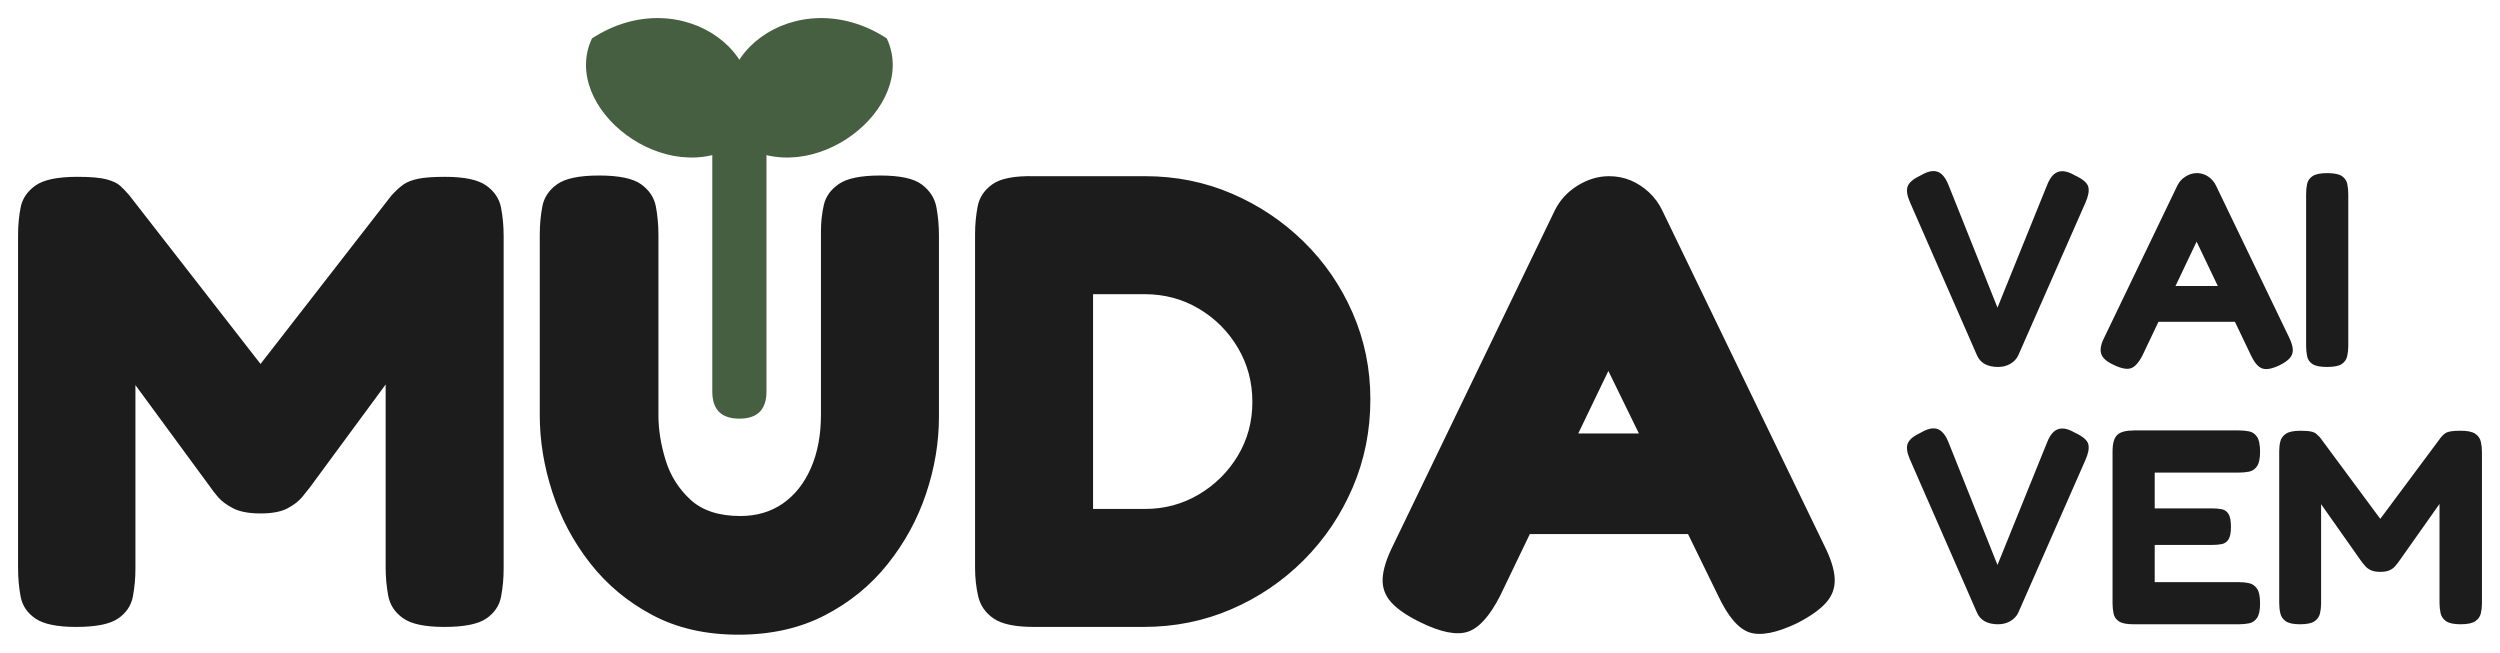
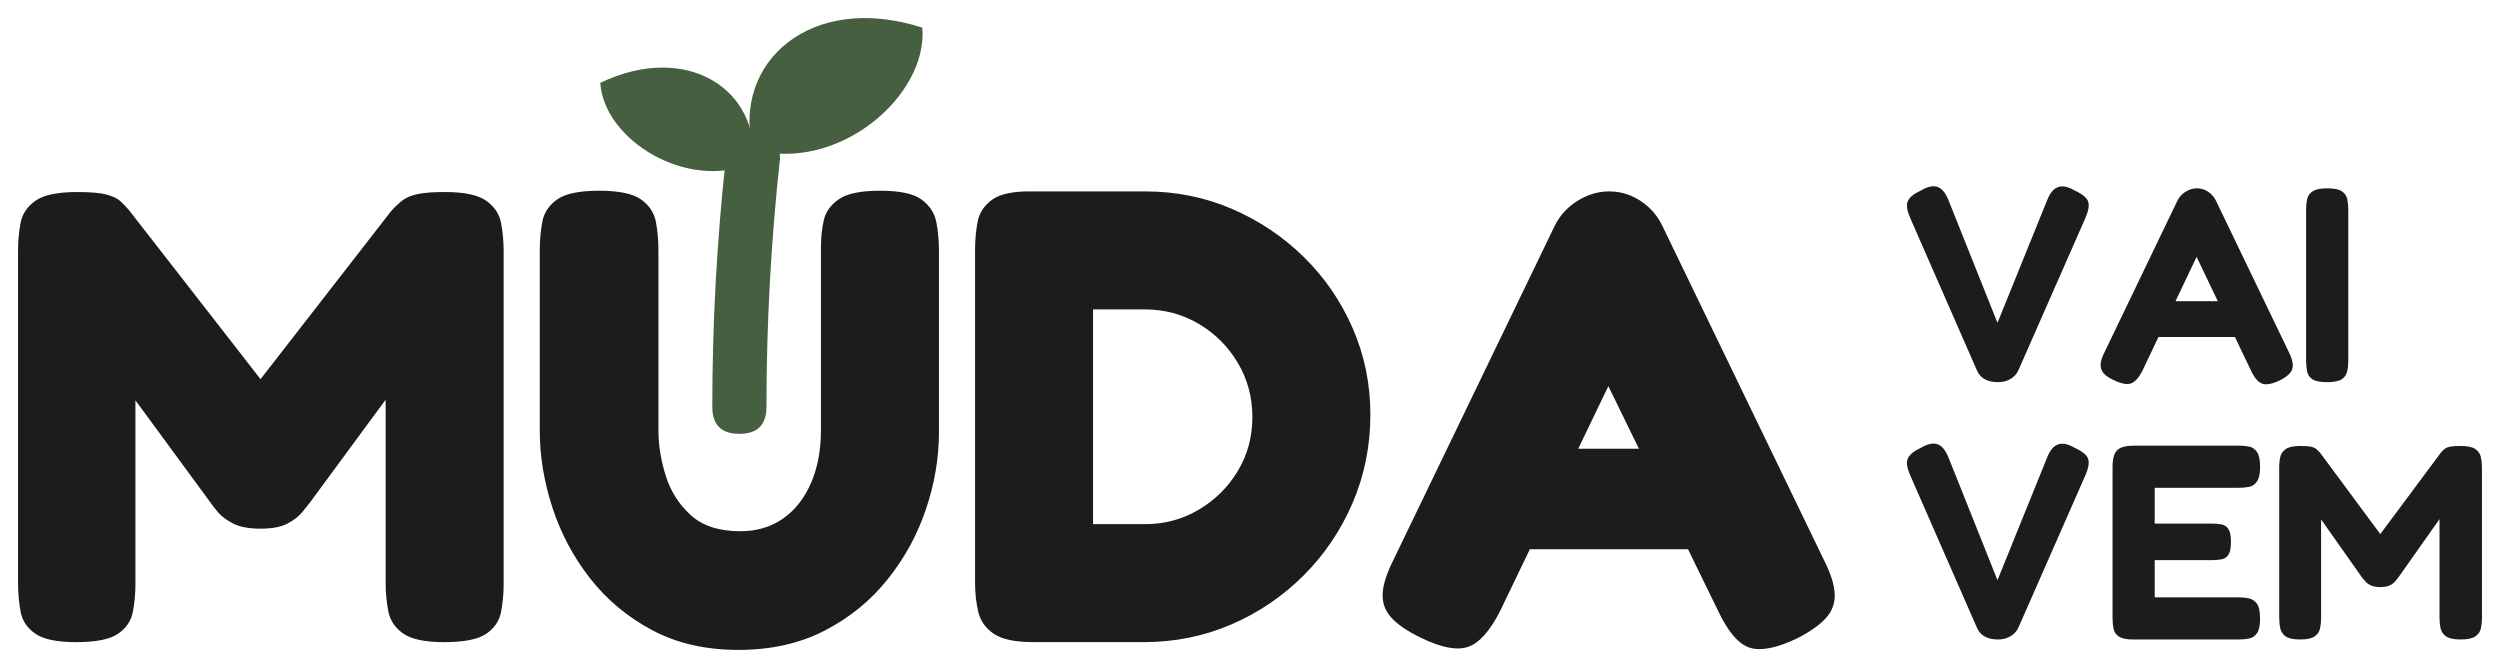
- <svg xmlns="http://www.w3.org/2000/svg" viewBox="0 0 553.81 144.59" role="img" aria-label="Muda Vai Vem">
-   <g transform="translate(4.00 37.74)">
+ <svg xmlns="http://www.w3.org/2000/svg" viewBox="0 0 553.81 147.97" role="img" aria-label="Muda Vai Vem">
+   <g transform="translate(4.00 41.11)">
    <path fill="#1C1C1C" d="M12.86 101.14L12.86 101.14Q6.57 101.14 3.86 99.29Q1.14 97.43 0.57 94.43Q0 91.43 0 88L0 88L0 14.29Q0 11.14 0.57 8.21Q1.14 5.29 3.86 3.36Q6.57 1.43 13.14 1.43L13.14 1.43Q17.57 1.43 19.64 2.00Q21.71 2.57 22.64 3.43Q23.57 4.29 24.57 5.43L24.57 5.43L54.14 43.43L53.29 43.43L82.71 5.57Q84.14 4.00 85.36 3.14Q86.57 2.29 88.64 1.86Q90.71 1.43 94.57 1.43L94.57 1.43Q101.00 1.43 103.71 3.36Q106.43 5.29 107.00 8.29Q107.57 11.29 107.57 14.57L107.57 14.57L107.57 88.29Q107.57 91.43 107.00 94.43Q106.43 97.43 103.71 99.29Q101.00 101.14 94.43 101.14L94.43 101.14Q88.00 101.14 85.29 99.21Q82.57 97.29 82.00 94.21Q81.43 91.14 81.43 88L81.43 88L81.43 47.43L64.71 70.14Q64.14 70.86 63.00 72.29Q61.86 73.71 59.71 74.86Q57.57 76 53.71 76L53.71 76Q49.86 76 47.64 74.86Q45.43 73.71 44.29 72.36Q43.14 71 42.57 70.14L42.57 70.14L26.00 47.57L26.00 88.29Q26.00 91.43 25.43 94.43Q24.86 97.43 22.14 99.29Q19.43 101.14 12.86 101.14ZM159.57 102.86L159.57 102.86Q148.71 102.86 140.50 98.50Q132.29 94.14 126.71 87Q121.14 79.86 118.36 71.29Q115.57 62.71 115.57 54.29L115.57 54.29L115.57 14.29Q115.57 11.00 116.14 8.00Q116.71 5.00 119.43 3.07Q122.14 1.14 128.71 1.14L128.71 1.14Q135.29 1.14 138 3.07Q140.71 5.00 141.29 8.00Q141.86 11.00 141.86 14.43L141.86 14.43L141.86 54.29Q141.86 59.00 143.43 64.14Q145 69.29 148.93 72.93Q152.86 76.57 160 76.57L160 76.57Q165.43 76.57 169.43 73.79Q173.43 71 175.64 65.93Q177.86 60.86 177.86 54.14L177.86 54.14L177.86 13.57Q177.86 10.43 178.50 7.64Q179.14 4.86 181.86 3.00Q184.57 1.14 191 1.14L191 1.14Q197.57 1.14 200.21 3.14Q202.86 5.14 203.43 8.14Q204 11.14 204 14.43L204 14.43L204 54.57Q204 63.14 201.14 71.64Q198.29 80.14 192.64 87.21Q187 94.29 178.71 98.57Q170.43 102.86 159.57 102.86ZM249.29 101.14L225 101.14Q218.86 101.14 216.14 99.29Q213.43 97.43 212.71 94.43Q212 91.43 212 88L212 88L212 14.14Q212 11.00 212.57 8.00Q213.14 5.00 215.86 3.07Q218.57 1.14 225.14 1.29L225.14 1.29L249.71 1.29Q259.86 1.29 268.86 5.14Q277.86 9.00 284.79 15.79Q291.71 22.57 295.64 31.57Q299.57 40.57 299.57 50.71L299.57 50.71Q299.57 61.14 295.64 70.29Q291.71 79.43 284.79 86.36Q277.86 93.29 268.79 97.21Q259.71 101.14 249.29 101.14L249.29 101.14ZM238.14 27.43L238.14 75L249.71 75Q256.14 75 261.57 71.79Q267 68.57 270.21 63.21Q273.43 57.86 273.43 51.29L273.43 51.29Q273.43 44.71 270.21 39.29Q267 33.86 261.57 30.64Q256.14 27.43 249.57 27.43L249.57 27.43L238.14 27.43ZM364.29 9.00L400.14 83.14Q402.29 87.43 402.43 90.43Q402.57 93.43 400.57 95.71Q398.57 98 394.14 100.29L394.14 100.29Q387.29 103.57 383.57 102.36Q379.86 101.14 376.57 94.14L376.57 94.14L352.29 44.43L328.29 94.29Q324.86 101 321.14 102.21Q317.43 103.43 310.71 100.14L310.71 100.14Q306.29 98 304.21 95.71Q302.14 93.43 302.29 90.43Q302.43 87.43 304.57 83.14L304.57 83.14L340.43 8.86Q342.14 5.43 345.50 3.36Q348.86 1.29 352.43 1.29L352.43 1.29Q355 1.29 357.21 2.21Q359.43 3.14 361.29 4.86Q363.14 6.57 364.29 9.00L364.29 9.00ZM375 80.57L329.71 80.57L340.57 58.29L364.14 58.29L375 80.57ZM438.61 43.55L438.61 43.55Q436.89 43.55 435.70 42.91Q434.50 42.26 433.95 40.97L433.95 40.97L419.08 7.00Q418.10 4.73 418.62 3.47Q419.14 2.21 421.48 1.11L421.48 1.11Q423.07 0.18 424.21 0.15Q425.35 0.12 426.17 0.89Q427.00 1.66 427.62 3.19L427.62 3.19L438.49 30.41L449.43 3.38Q450.04 1.78 450.87 0.98Q451.70 0.18 452.87 0.18Q454.03 0.18 455.63 1.11L455.63 1.11Q458.27 2.33 458.61 3.66Q458.95 4.98 457.96 7.19L457.96 7.19L443.10 40.97Q442.55 42.14 441.35 42.85Q440.15 43.55 438.61 43.55ZM486.90 3.38L503.11 37.04Q503.85 38.58 503.91 39.65Q503.97 40.73 503.27 41.56Q502.56 42.39 500.96 43.18L500.96 43.18Q498.51 44.35 497.16 43.89Q495.80 43.43 494.64 40.97L494.64 40.97L482.60 15.79L470.62 40.97Q469.39 43.37 468.07 43.83Q466.75 44.29 464.29 43.12L464.29 43.12Q462.69 42.39 461.99 41.56Q461.28 40.73 461.34 39.59Q461.40 38.45 462.20 36.92L462.20 36.92L478.36 3.32Q478.97 2.09 480.17 1.35Q481.37 0.61 482.66 0.61L482.66 0.61Q483.58 0.61 484.38 0.95Q485.18 1.29 485.82 1.90Q486.47 2.52 486.90 3.38L486.90 3.38ZM492.98 33.54L472.28 33.54L476.09 25.62L489.17 25.62L492.98 33.54ZM511.47 43.55L511.47 43.55Q509.26 43.55 508.27 42.91Q507.29 42.26 507.08 41.16Q506.86 40.05 506.86 38.88L506.86 38.88L506.86 5.28Q506.86 4.05 507.08 3.01Q507.29 1.97 508.27 1.29Q509.26 0.61 511.53 0.61L511.53 0.61Q513.86 0.61 514.82 1.29Q515.77 1.97 515.98 3.01Q516.20 4.05 516.20 5.34L516.20 5.34L516.20 38.95Q516.20 40.11 515.95 41.19Q515.71 42.26 514.75 42.91Q513.80 43.55 511.47 43.55ZM438.61 100.55L438.61 100.55Q436.89 100.55 435.70 99.91Q434.50 99.26 433.95 97.97L433.95 97.97L419.08 64.00Q418.10 61.73 418.62 60.47Q419.14 59.21 421.48 58.11L421.48 58.11Q423.07 57.18 424.21 57.15Q425.35 57.12 426.17 57.89Q427.00 58.66 427.62 60.19L427.62 60.19L438.49 87.41L449.43 60.38Q450.04 58.78 450.87 57.98Q451.70 57.18 452.87 57.18Q454.03 57.18 455.63 58.11L455.63 58.11Q458.27 59.33 458.61 60.66Q458.95 61.98 457.96 64.19L457.96 64.19L443.10 97.97Q442.55 99.14 441.35 99.85Q440.15 100.55 438.61 100.55ZM491.93 100.55L468.59 100.55Q466.38 100.55 465.40 99.91Q464.41 99.26 464.20 98.16Q463.98 97.05 463.98 95.88L463.98 95.88L463.98 62.28Q463.98 59.58 465.03 58.60Q466.07 57.61 468.78 57.61L468.78 57.61L492.00 57.61Q493.22 57.61 494.27 57.83Q495.31 58.04 495.99 59.03Q496.66 60.01 496.66 62.34L496.66 62.34Q496.66 64.56 495.99 65.54Q495.31 66.52 494.24 66.74Q493.16 66.95 491.93 66.95L491.93 66.95L473.32 66.95L473.32 74.88L485.98 74.88Q487.20 74.88 488.16 75.06Q489.11 75.24 489.66 76.10Q490.21 76.96 490.21 78.99L490.21 78.99Q490.21 80.90 489.66 81.76Q489.11 82.62 488.13 82.80Q487.14 82.98 485.85 82.98L485.85 82.98L473.32 82.98L473.32 91.22L492.00 91.22Q493.22 91.22 494.27 91.46Q495.31 91.71 495.99 92.66Q496.66 93.61 496.66 95.95L496.66 95.95Q496.66 98.16 495.99 99.14Q495.31 100.12 494.24 100.34Q493.16 100.55 491.93 100.55L491.93 100.55ZM505.51 100.55L505.51 100.55Q503.30 100.55 502.35 99.88Q501.39 99.20 501.15 98.13Q500.90 97.05 500.90 95.82L500.90 95.82L500.90 62.22Q500.90 61.05 501.15 60.04Q501.39 59.03 502.38 58.35Q503.36 57.68 505.63 57.68L505.63 57.68Q507.17 57.68 507.97 57.86Q508.77 58.04 509.13 58.38Q509.50 58.72 509.93 59.15L509.93 59.15L523.75 77.82L522.83 77.82L536.72 59.15Q537.21 58.54 537.70 58.23Q538.19 57.92 538.96 57.80Q539.73 57.68 541.14 57.68L541.14 57.68Q543.35 57.68 544.33 58.35Q545.32 59.03 545.56 60.10Q545.81 61.18 545.81 62.34L545.81 62.34L545.81 95.95Q545.81 97.11 545.56 98.16Q545.32 99.20 544.33 99.88Q543.35 100.55 541.08 100.55L541.08 100.55Q538.87 100.55 537.88 99.88Q536.90 99.20 536.65 98.10Q536.41 96.99 536.41 95.82L536.41 95.82L536.41 73.89L527.26 86.85Q527.01 87.16 526.58 87.68Q526.15 88.21 525.38 88.57Q524.61 88.94 523.32 88.94L523.32 88.94Q521.97 88.94 521.20 88.57Q520.44 88.21 520.01 87.71Q519.58 87.22 519.27 86.85L519.27 86.85L510.18 73.95L510.18 95.95Q510.18 97.11 509.93 98.16Q509.69 99.20 508.73 99.88Q507.78 100.55 505.51 100.55Z" />
-     <path fill="#455F40" d="M153.79-4Q153.79-10 159.79-10Q165.79-10 165.79-4L165.79 49Q165.79 55 159.79 55Q153.79 55 153.79 49Z" />
-     <path fill="#455F40" d="M159.79-6C170.55-24.74 147.06-42.25 127.14-29.23C119.93-13.93 143.67 4.69 159.79-6Z" />
-     <path fill="#455F40" d="M159.79-6C149.02-24.74 172.51-42.25 192.44-29.23C199.64-13.93 175.90 4.69 159.79-6Z" />
+     <path fill="#455F40" d="M153.79 49Q153.79 21.50 156.79-6Q156.79-12 162.79-12Q168.79-12 168.79-6Q165.79 21.50 165.79 49Q165.79 55 159.79 55Q153.79 55 153.79 49Z" />
+     <path fill="#455F40" d="M162.79-5C164.37-21.10 148.27-31.98 128.98-22.76C129.70-10.36 147.92 1.37 162.79-5Z" />
+     <path fill="#455F40" d="M162.79-8C158.08-27.19 175.52-42.98 200.32-34.98C201.58-19.92 181.75-2.75 162.79-8Z" />
  </g>
</svg>
